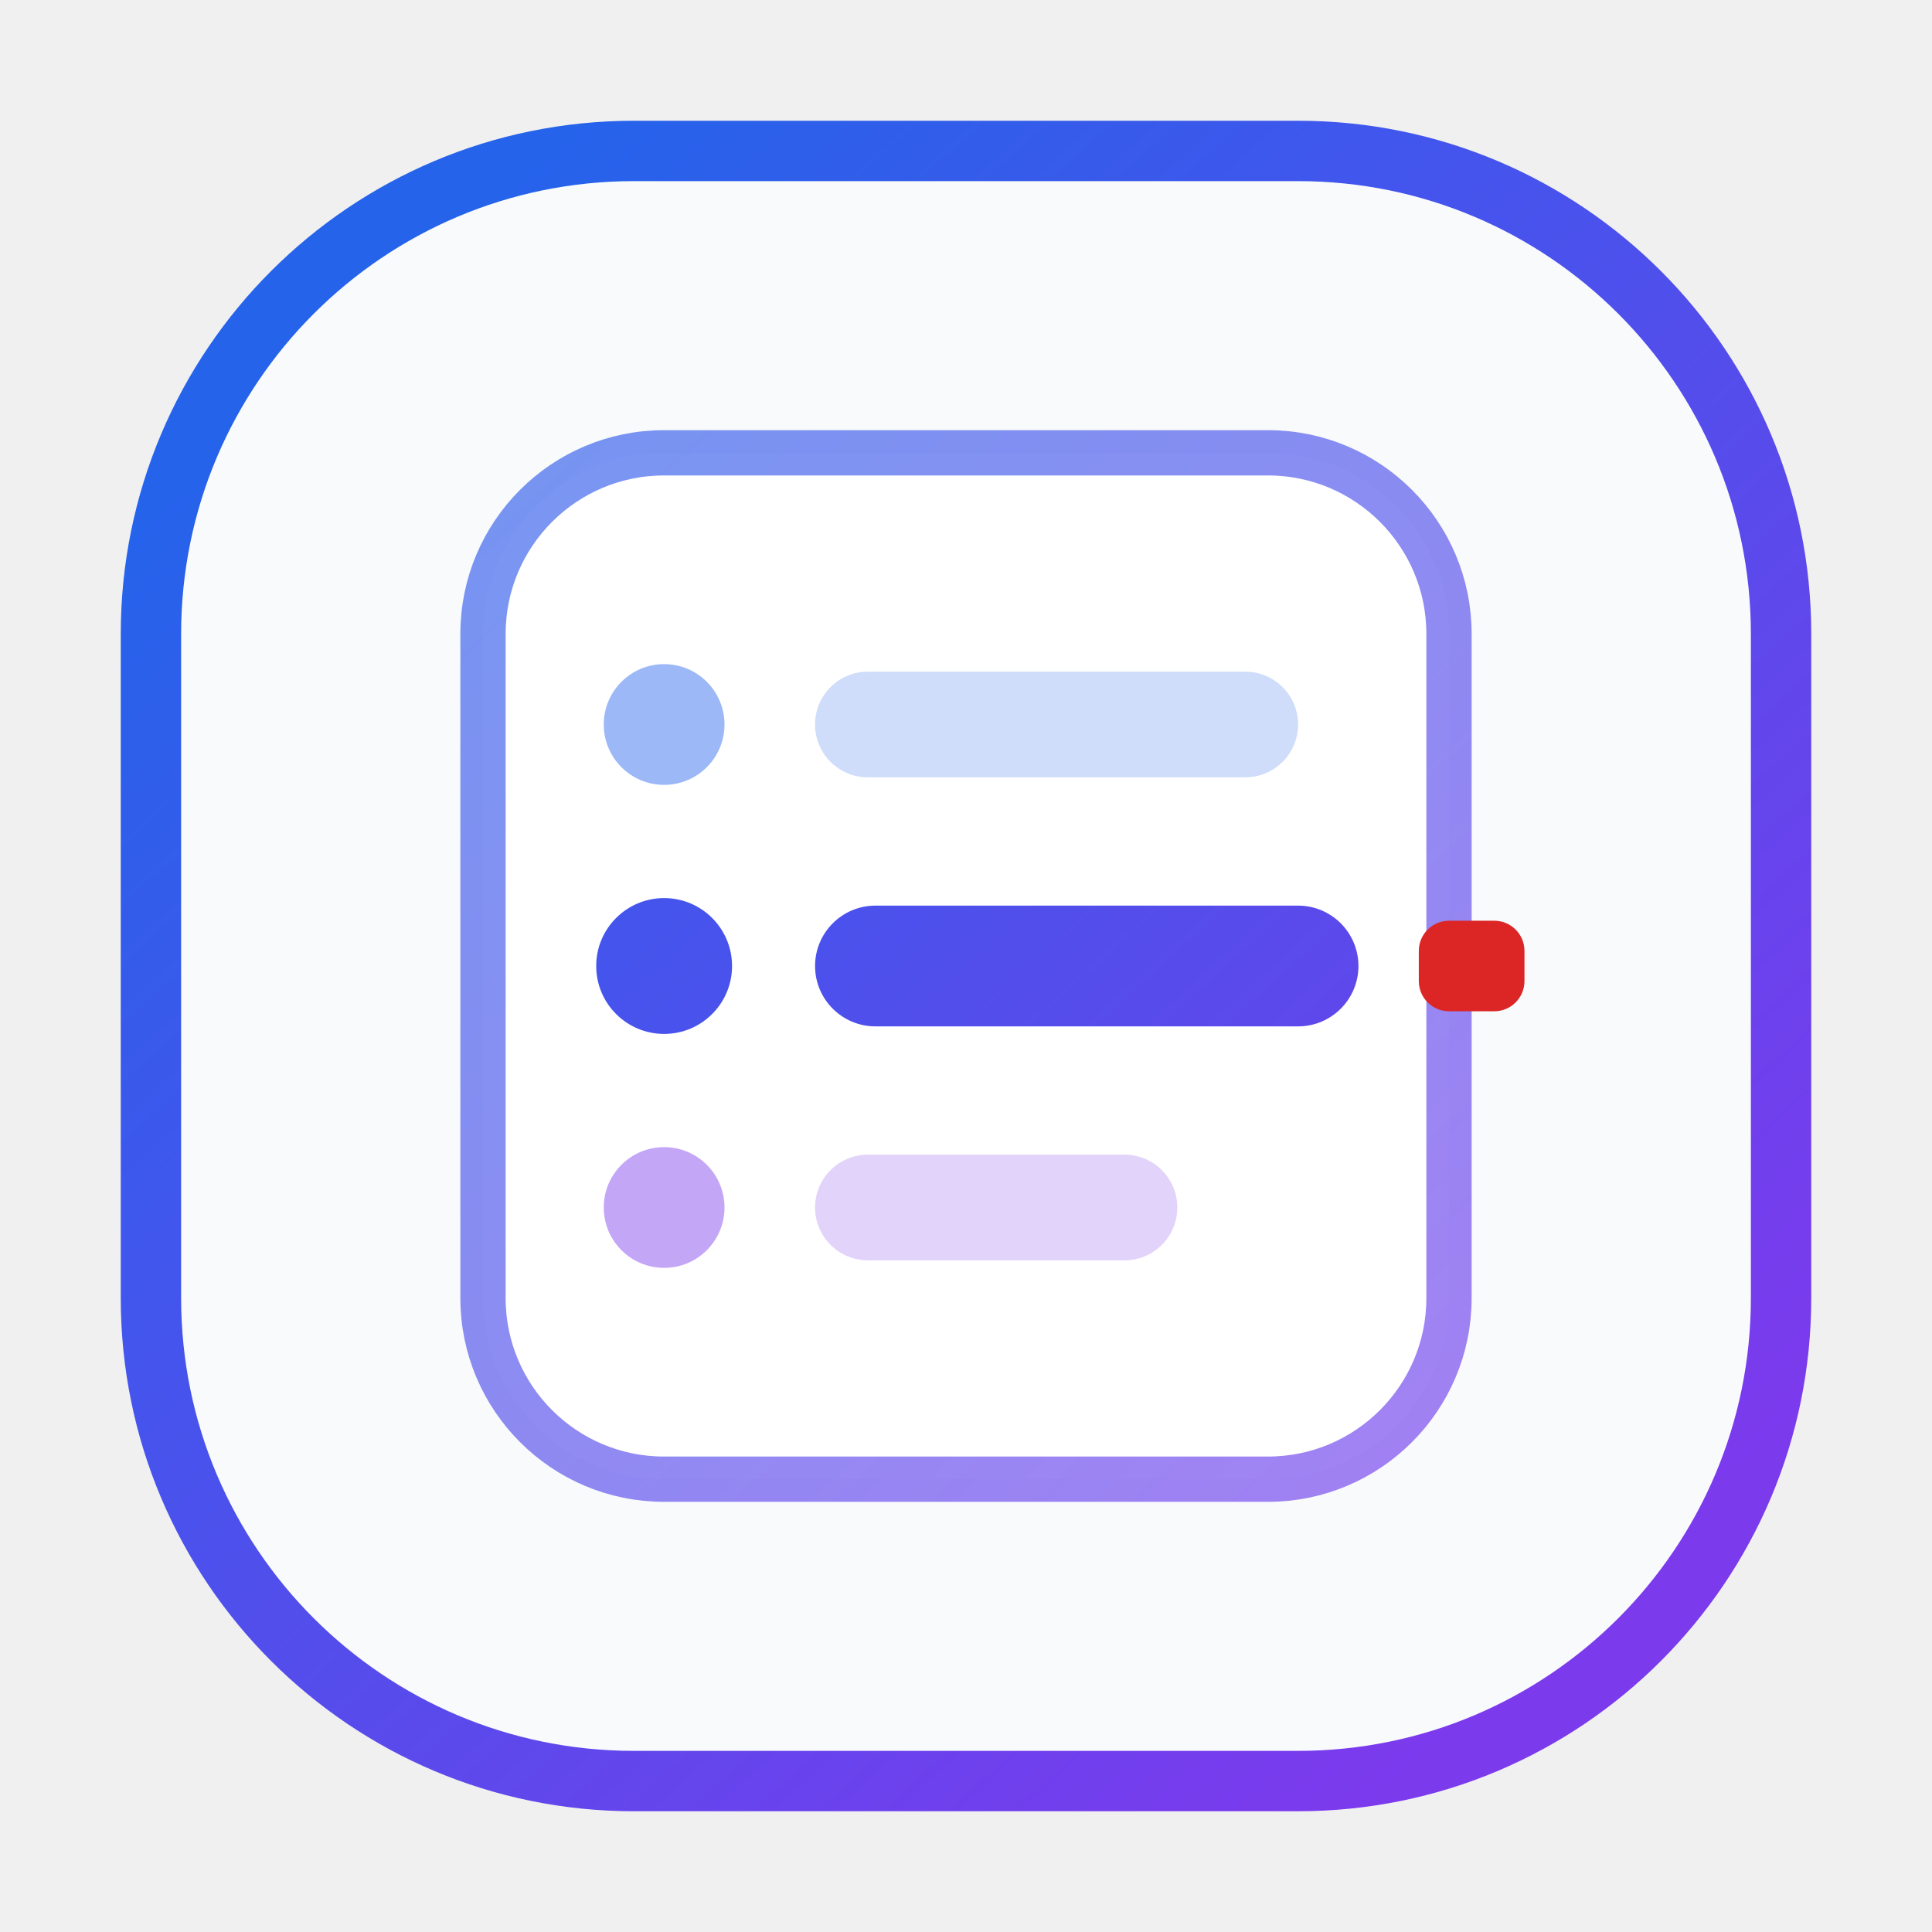
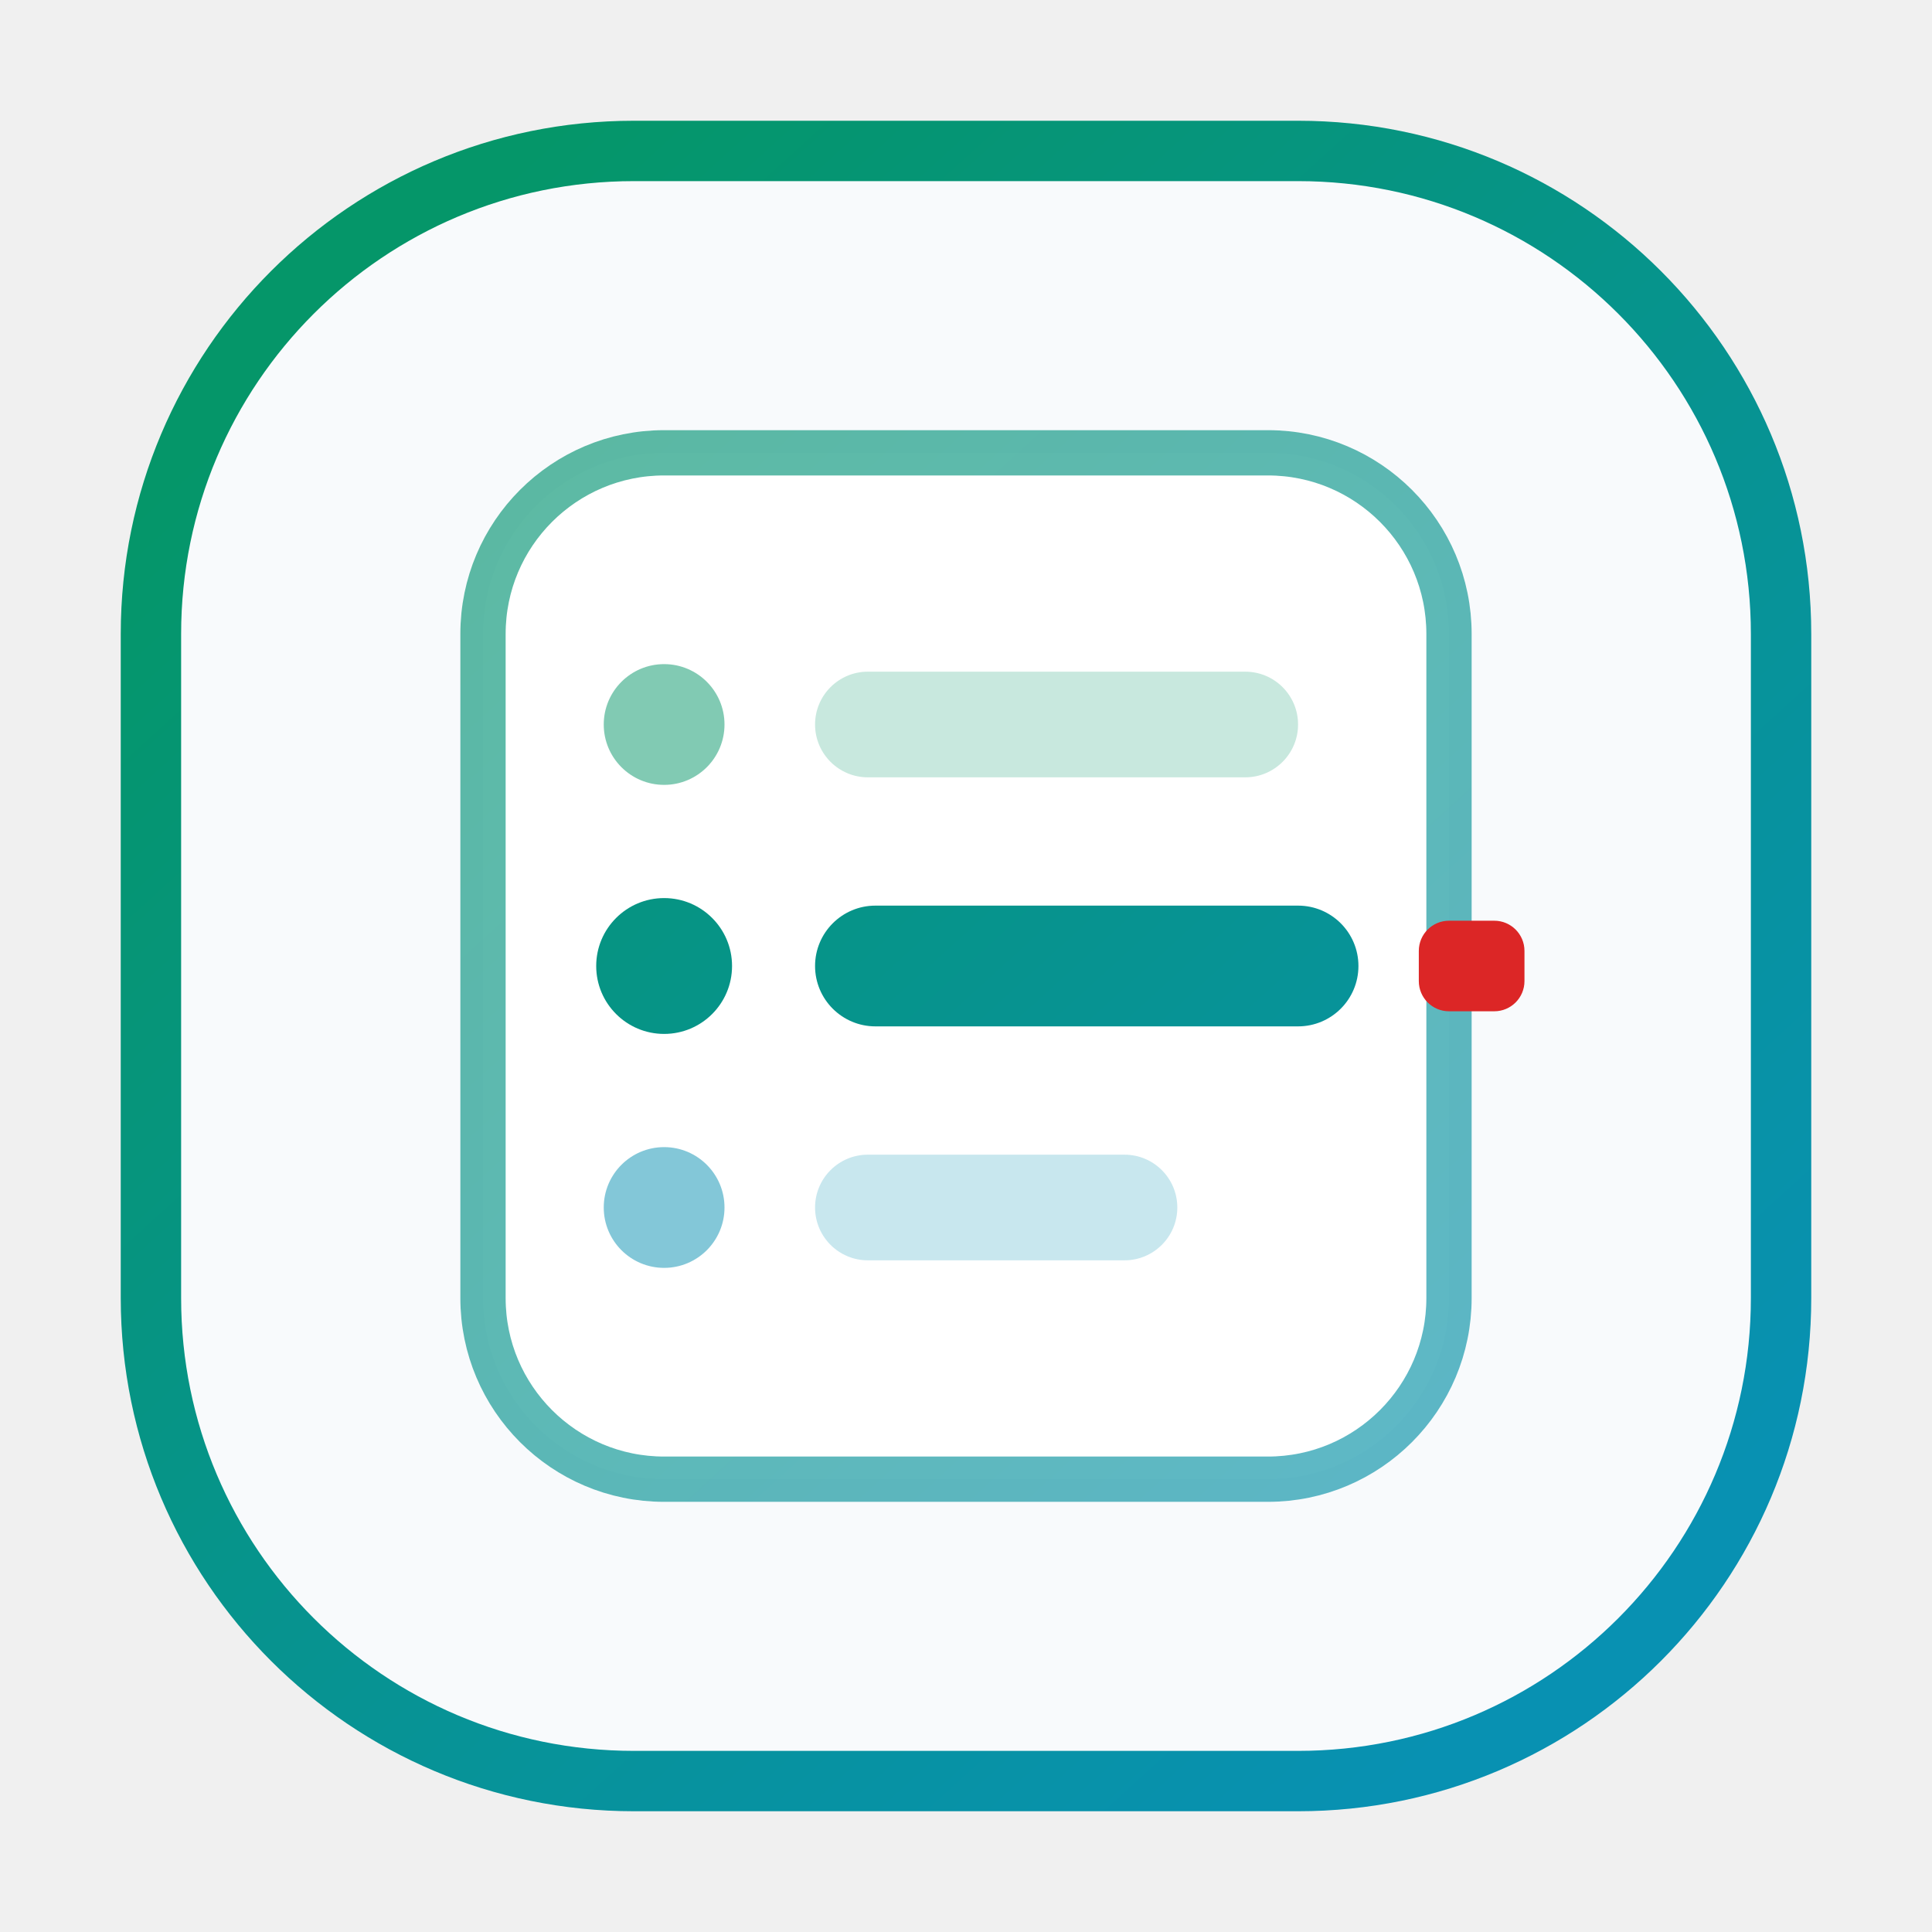
<svg xmlns="http://www.w3.org/2000/svg" viewBox="0 0 64 64" role="img" aria-label="agent-bom mark">
  <defs>
    <linearGradient id="abm" x1="12" y1="10" x2="52" y2="54" gradientUnits="userSpaceOnUse">
-       <stop offset="0%" stop-color="#2563eb" />
-       <stop offset="100%" stop-color="#7c3aed" />
+       <stop offset="0%" stop-color="#059669" />
+       <stop offset="100%" stop-color="#0891b2" />
    </linearGradient>
  </defs>
  <rect x="5" y="5" width="54" height="54" rx="16" fill="#f8fafc" stroke="url(#abm)" stroke-width="2" />
  <rect x="16" y="15" width="32" height="34" rx="6" fill="#ffffff" stroke="url(#abm)" stroke-width="1.5" stroke-opacity="0.65" />
-   <circle cx="22" cy="24" r="2" fill="#2563eb" fill-opacity="0.45" />
-   <rect x="27" y="22.25" width="16" height="3.5" rx="1.75" fill="#2563eb" fill-opacity="0.22" />
+   <circle cx="22" cy="24" r="2" fill="#059669" fill-opacity="0.5" />
+   <rect x="27" y="22.25" width="16" height="3.5" rx="1.75" fill="#059669" fill-opacity="0.22" />
  <circle cx="22" cy="32" r="2.25" fill="url(#abm)" />
  <rect x="27" y="30" width="18" height="4" rx="2" fill="url(#abm)" />
  <rect x="47" y="30.5" width="3.5" height="3" rx="1" fill="#dc2626" />
-   <circle cx="22" cy="40" r="2" fill="#7c3aed" fill-opacity="0.45" />
-   <rect x="27" y="38.25" width="12" height="3.5" rx="1.75" fill="#7c3aed" fill-opacity="0.22" />
+   <circle cx="22" cy="40" r="2" fill="#0891b2" fill-opacity="0.5" />
+   <rect x="27" y="38.25" width="12" height="3.5" rx="1.75" fill="#0891b2" fill-opacity="0.22" />
</svg>
